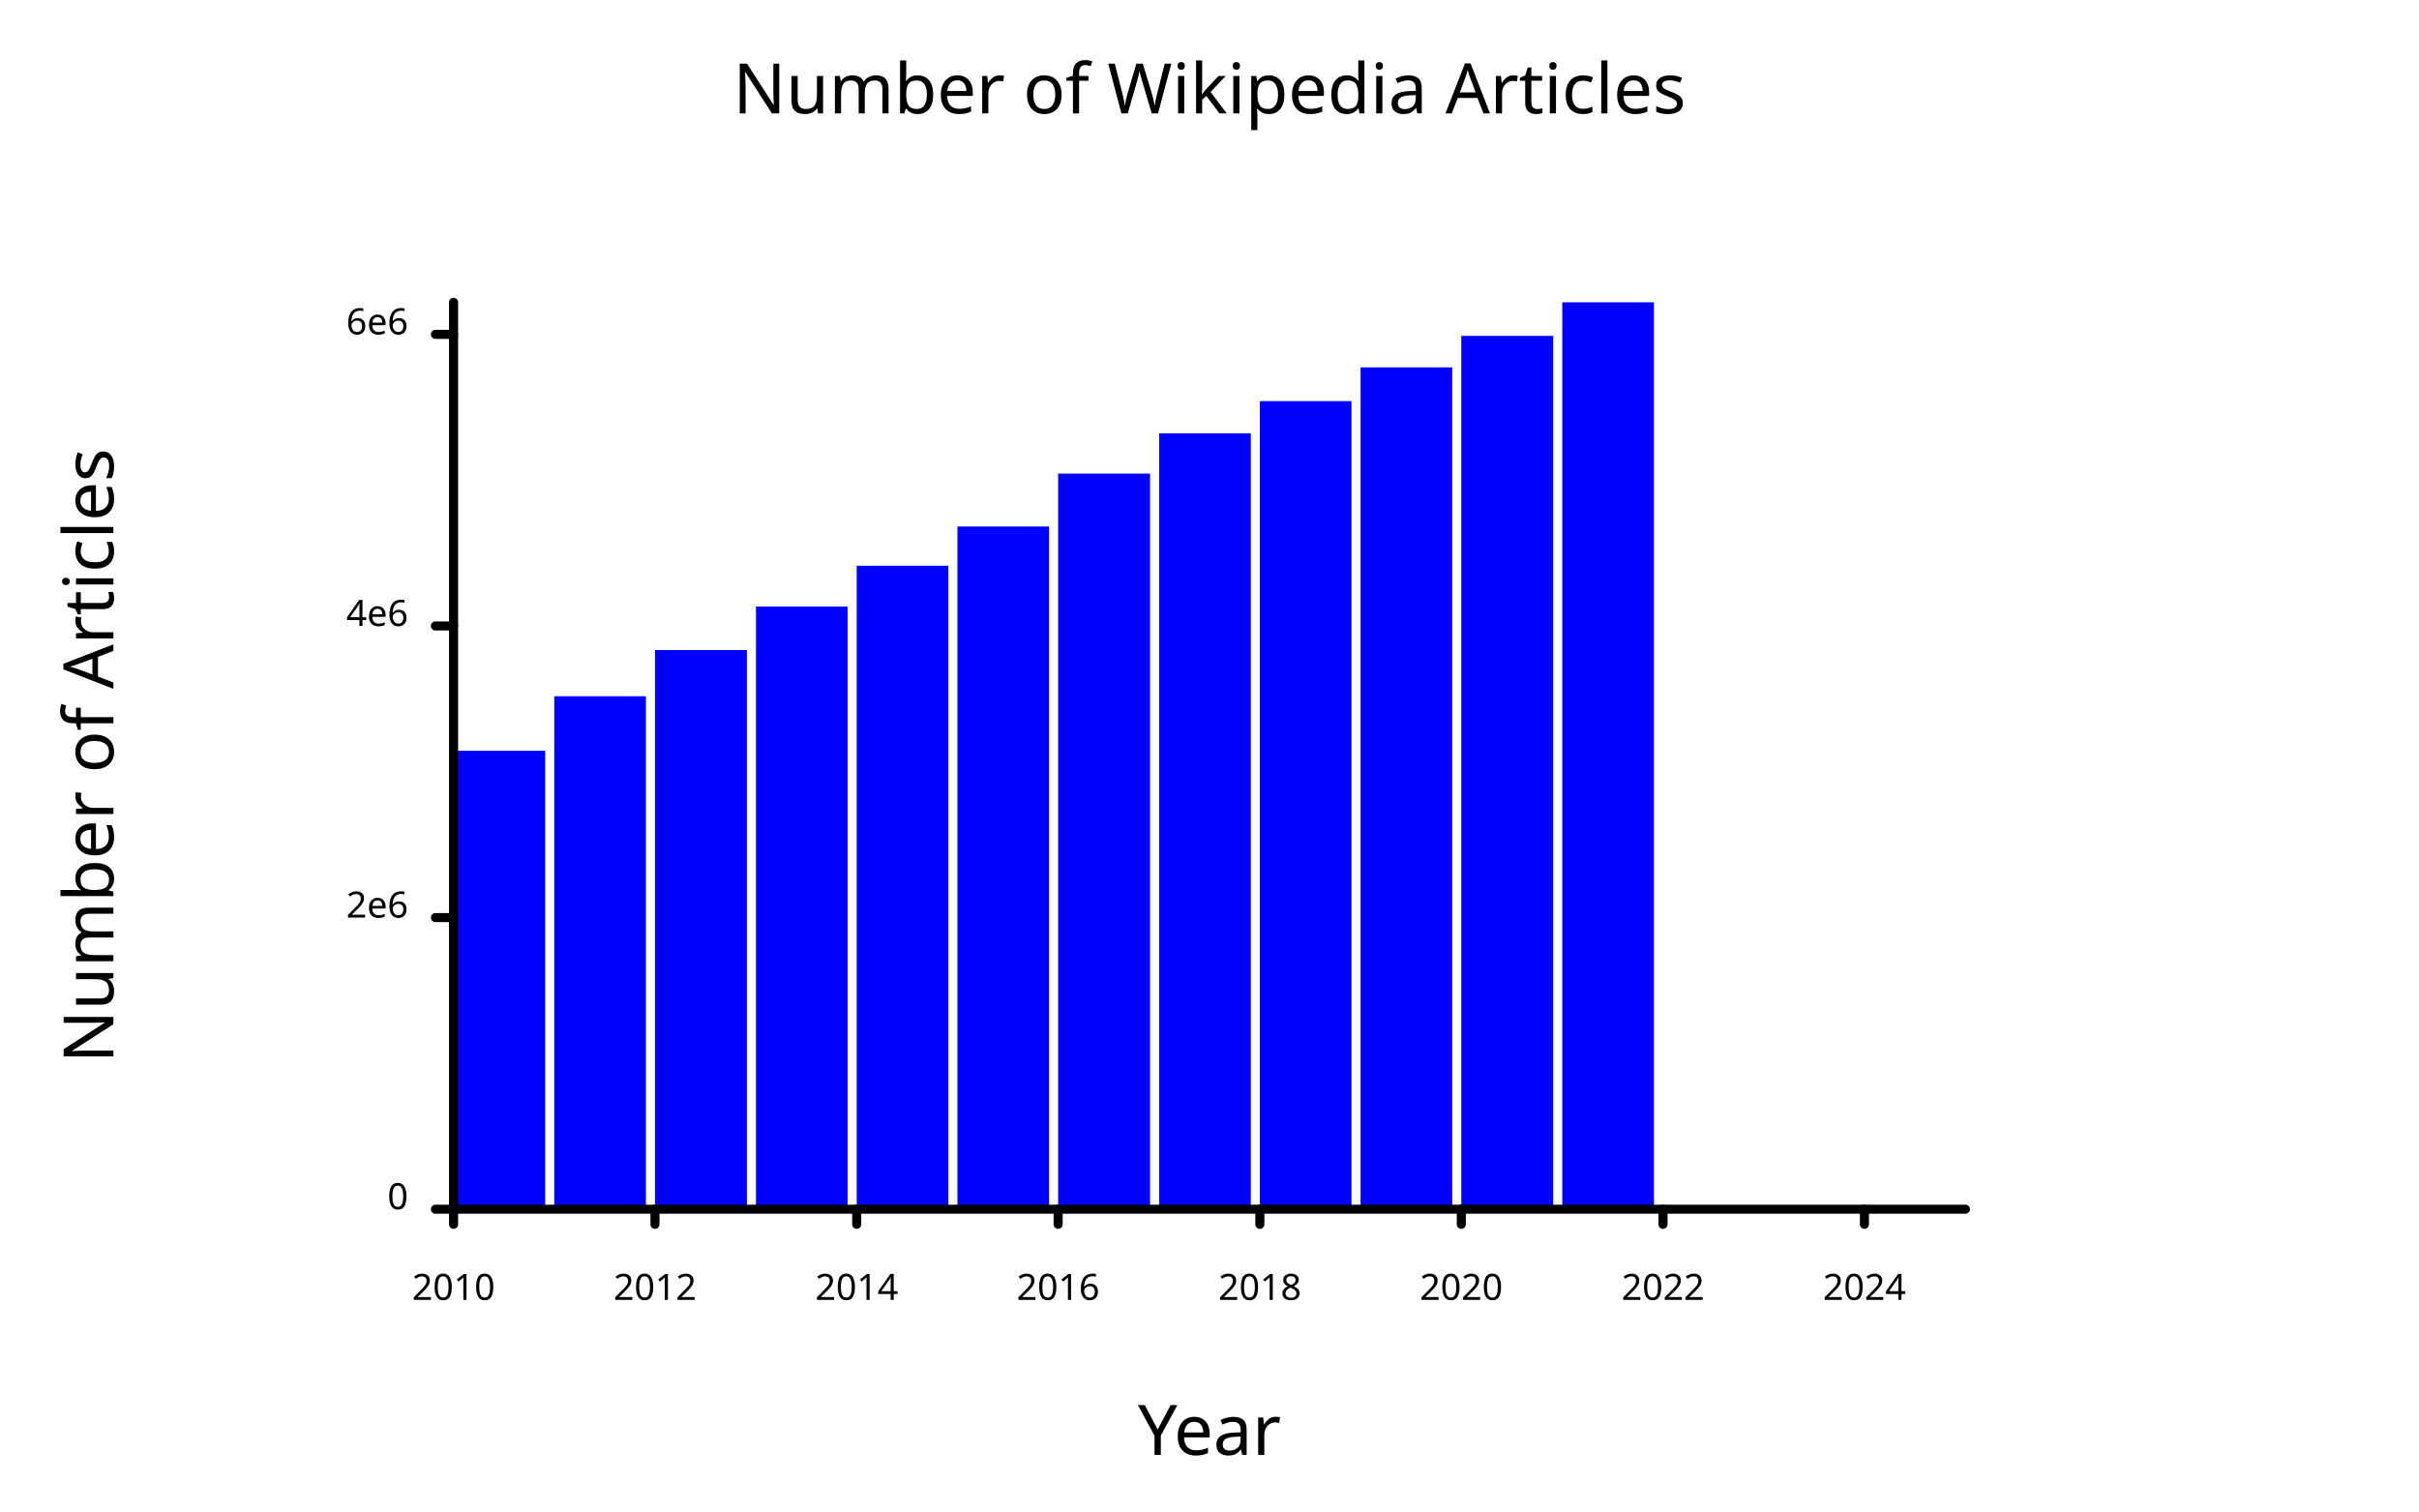
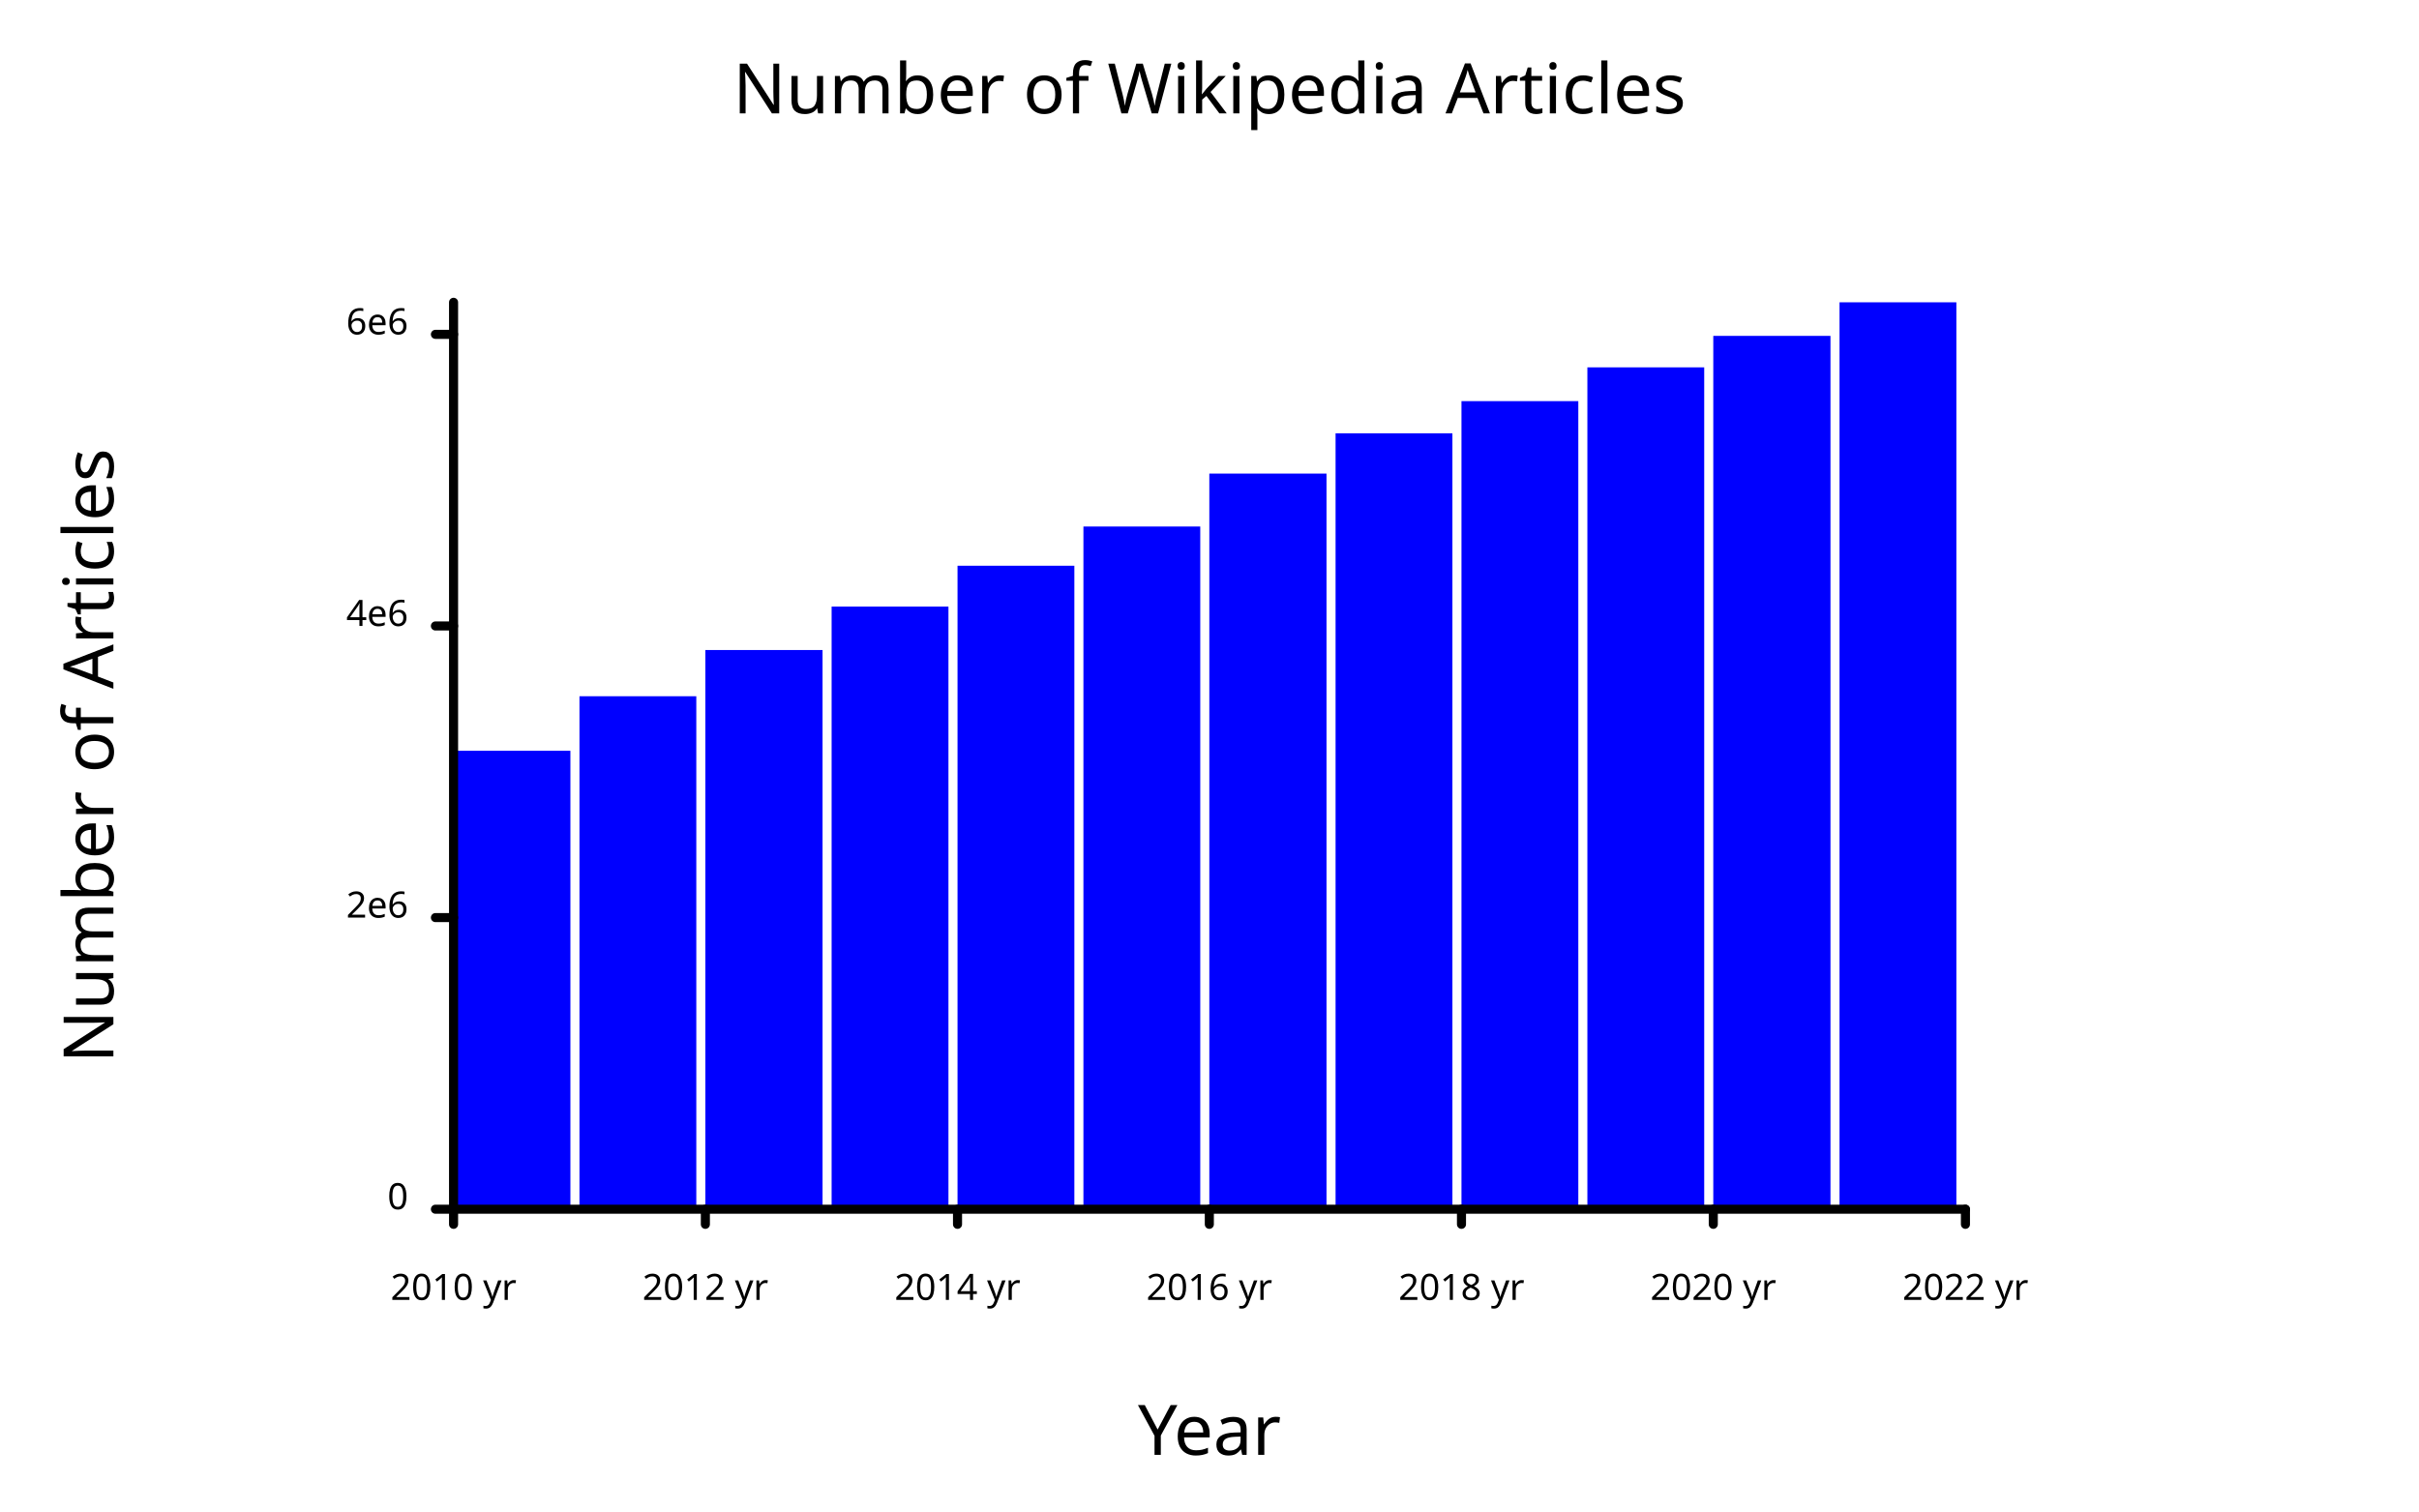
<svg xmlns="http://www.w3.org/2000/svg" class="poloto" width="800" height="500" viewBox="0 0 800 500">
  <style>.poloto { stroke-linecap:round; stroke-linejoin:round; font-family: 'Tahoma', sans-serif; background-color: AliceBlue;} .poloto_scatter{stroke-width:7} .poloto_line{stroke-width:2} .poloto_text{fill: black;} .poloto_axis_lines{stroke: black;stroke-width:3;fill:none;stroke-dasharray:none} .poloto0stroke{stroke:  blue;} .poloto1stroke{stroke:  red;} .poloto2stroke{stroke:  green;} .poloto3stroke{stroke:  gold;} .poloto4stroke{stroke:  aqua;} .poloto5stroke{stroke:  lime;} .poloto6stroke{stroke:  orange;} .poloto7stroke{stroke:  chocolate;} .poloto0fill{fill:blue;} .poloto1fill{fill:red;} .poloto2fill{fill:green;} .poloto3fill{fill:gold;} .poloto4fill{fill:aqua;} .poloto5fill{fill:lime;} .poloto6fill{fill:orange;} .poloto7fill{fill:chocolate;}</style>
  <text class="poloto_text poloto_legend_text" alignment-baseline="middle" text-anchor="start" font-size="large" x="675" y="100" />
  <g class="poloto_histo poloto0fill">
-     <rect x="150" y="248.353" width="30.309" height="151.647" />
-     <rect x="183.309" y="230.313" width="30.309" height="169.687" />
-     <rect x="216.618" y="215.023" width="30.4" height="184.977" />
-     <rect x="250.018" y="200.65" width="30.309" height="199.35" />
-     <rect x="283.327" y="187.144" width="30.309" height="212.856" />
-     <rect x="316.636" y="174.169" width="30.309" height="225.831" />
-     <rect x="349.945" y="156.66" width="30.4" height="243.34" />
-     <rect x="383.346" y="143.338" width="30.309" height="256.662" />
-     <rect x="416.654" y="132.693" width="30.309" height="267.307" />
-     <rect x="449.963" y="121.517" width="30.309" height="278.483" />
-     <rect x="483.272" y="111.108" width="30.4" height="288.892" />
-     <rect x="516.673" y="100" width="30.309" height="300" />
+     <rect x="150" y="248.353" width="38.638" height="151.647" />
+     <rect x="191.638" y="230.313" width="38.638" height="169.687" />
+     <rect x="233.276" y="215.023" width="38.752" height="184.977" />
+     <rect x="275.029" y="200.65" width="38.638" height="199.35" />
+     <rect x="316.667" y="187.144" width="38.638" height="212.856" />
+     <rect x="358.305" y="174.169" width="38.638" height="225.831" />
+     <rect x="399.943" y="156.66" width="38.752" height="243.34" />
+     <rect x="441.695" y="143.338" width="38.638" height="256.662" />
+     <rect x="483.333" y="132.693" width="38.638" height="267.307" />
+     <rect x="524.971" y="121.517" width="38.638" height="278.483" />
+     <rect x="566.61" y="111.108" width="38.752" height="288.892" />
+     <rect x="608.362" y="100" width="38.638" height="300" />
  </g>
  <text class="poloto_labels poloto_text poloto_title" alignment-baseline="start" text-anchor="middle" font-size="x-large" x="400" y="37.5"> Number of Wikipedia Articles</text>
  <text class="poloto_labels poloto_text poloto_xname" alignment-baseline="start" text-anchor="middle" font-size="x-large" x="400" y="481.25"> Year</text>
  <text class="poloto_labels poloto_text poloto_yname" alignment-baseline="start" text-anchor="middle" font-size="x-large" transform="rotate(-90,37.5,250)" x="37.5" y="250"> Number of Articles</text>
  <line class="poloto_axis_lines" stroke="black" x1="150" x2="150" y1="400" y2="405" />
-   <text class="poloto_tick_labels poloto_text" alignment-baseline="start" text-anchor="middle" x="150" y="430">2010</text>
-   <line class="poloto_axis_lines" stroke="black" x1="216.618" x2="216.618" y1="400" y2="405" />
-   <text class="poloto_tick_labels poloto_text" alignment-baseline="start" text-anchor="middle" x="216.618" y="430">2012</text>
-   <line class="poloto_axis_lines" stroke="black" x1="283.327" x2="283.327" y1="400" y2="405" />
-   <text class="poloto_tick_labels poloto_text" alignment-baseline="start" text-anchor="middle" x="283.327" y="430">2014</text>
-   <line class="poloto_axis_lines" stroke="black" x1="349.945" x2="349.945" y1="400" y2="405" />
-   <text class="poloto_tick_labels poloto_text" alignment-baseline="start" text-anchor="middle" x="349.945" y="430">2016</text>
-   <line class="poloto_axis_lines" stroke="black" x1="416.654" x2="416.654" y1="400" y2="405" />
-   <text class="poloto_tick_labels poloto_text" alignment-baseline="start" text-anchor="middle" x="416.654" y="430">2018</text>
-   <line class="poloto_axis_lines" stroke="black" x1="483.272" x2="483.272" y1="400" y2="405" />
-   <text class="poloto_tick_labels poloto_text" alignment-baseline="start" text-anchor="middle" x="483.272" y="430">2020</text>
-   <line class="poloto_axis_lines" stroke="black" x1="549.982" x2="549.982" y1="400" y2="405" />
-   <text class="poloto_tick_labels poloto_text" alignment-baseline="start" text-anchor="middle" x="549.982" y="430">2022</text>
-   <line class="poloto_axis_lines" stroke="black" x1="616.6" x2="616.6" y1="400" y2="405" />
-   <text class="poloto_tick_labels poloto_text" alignment-baseline="start" text-anchor="middle" x="616.6" y="430">2024</text>
+   <text class="poloto_tick_labels poloto_text" alignment-baseline="start" text-anchor="middle" x="150" y="430">2010 yr</text>
+   <line class="poloto_axis_lines" stroke="black" x1="233.276" x2="233.276" y1="400" y2="405" />
+   <text class="poloto_tick_labels poloto_text" alignment-baseline="start" text-anchor="middle" x="233.276" y="430">2012 yr</text>
+   <line class="poloto_axis_lines" stroke="black" x1="316.667" x2="316.667" y1="400" y2="405" />
+   <text class="poloto_tick_labels poloto_text" alignment-baseline="start" text-anchor="middle" x="316.667" y="430">2014 yr</text>
+   <line class="poloto_axis_lines" stroke="black" x1="399.943" x2="399.943" y1="400" y2="405" />
+   <text class="poloto_tick_labels poloto_text" alignment-baseline="start" text-anchor="middle" x="399.943" y="430">2016 yr</text>
+   <line class="poloto_axis_lines" stroke="black" x1="483.333" x2="483.333" y1="400" y2="405" />
+   <text class="poloto_tick_labels poloto_text" alignment-baseline="start" text-anchor="middle" x="483.333" y="430">2018 yr</text>
+   <line class="poloto_axis_lines" stroke="black" x1="566.61" x2="566.61" y1="400" y2="405" />
+   <text class="poloto_tick_labels poloto_text" alignment-baseline="start" text-anchor="middle" x="566.61" y="430">2020 yr</text>
+   <line class="poloto_axis_lines" stroke="black" x1="650" x2="650" y1="400" y2="405" />
+   <text class="poloto_tick_labels poloto_text" alignment-baseline="start" text-anchor="middle" x="650" y="430">2022 yr</text>
  <line class="poloto_axis_lines" stroke="black" x1="150" x2="144" y1="400" y2="400" />
  <text class="poloto_tick_labels poloto_text" alignment-baseline="middle" text-anchor="end" x="135" y="400">0</text>
  <line class="poloto_axis_lines" stroke="black" x1="150" x2="144" y1="303.532" y2="303.532" />
  <text class="poloto_tick_labels poloto_text" alignment-baseline="middle" text-anchor="end" x="135" y="303.532">2e6</text>
  <line class="poloto_axis_lines" stroke="black" x1="150" x2="144" y1="207.065" y2="207.065" />
  <text class="poloto_tick_labels poloto_text" alignment-baseline="middle" text-anchor="end" x="135" y="207.065">4e6</text>
  <line class="poloto_axis_lines" stroke="black" x1="150" x2="144" y1="110.597" y2="110.597" />
  <text class="poloto_tick_labels poloto_text" alignment-baseline="middle" text-anchor="end" x="135" y="110.597">6e6</text>
  <path stroke="black" fill="none" class="poloto_axis_lines" d=" M 150 400 L 650 400" />
  <path stroke="black" fill="none" class="poloto_axis_lines" d=" M 150 400 L 150 100" />
</svg>
